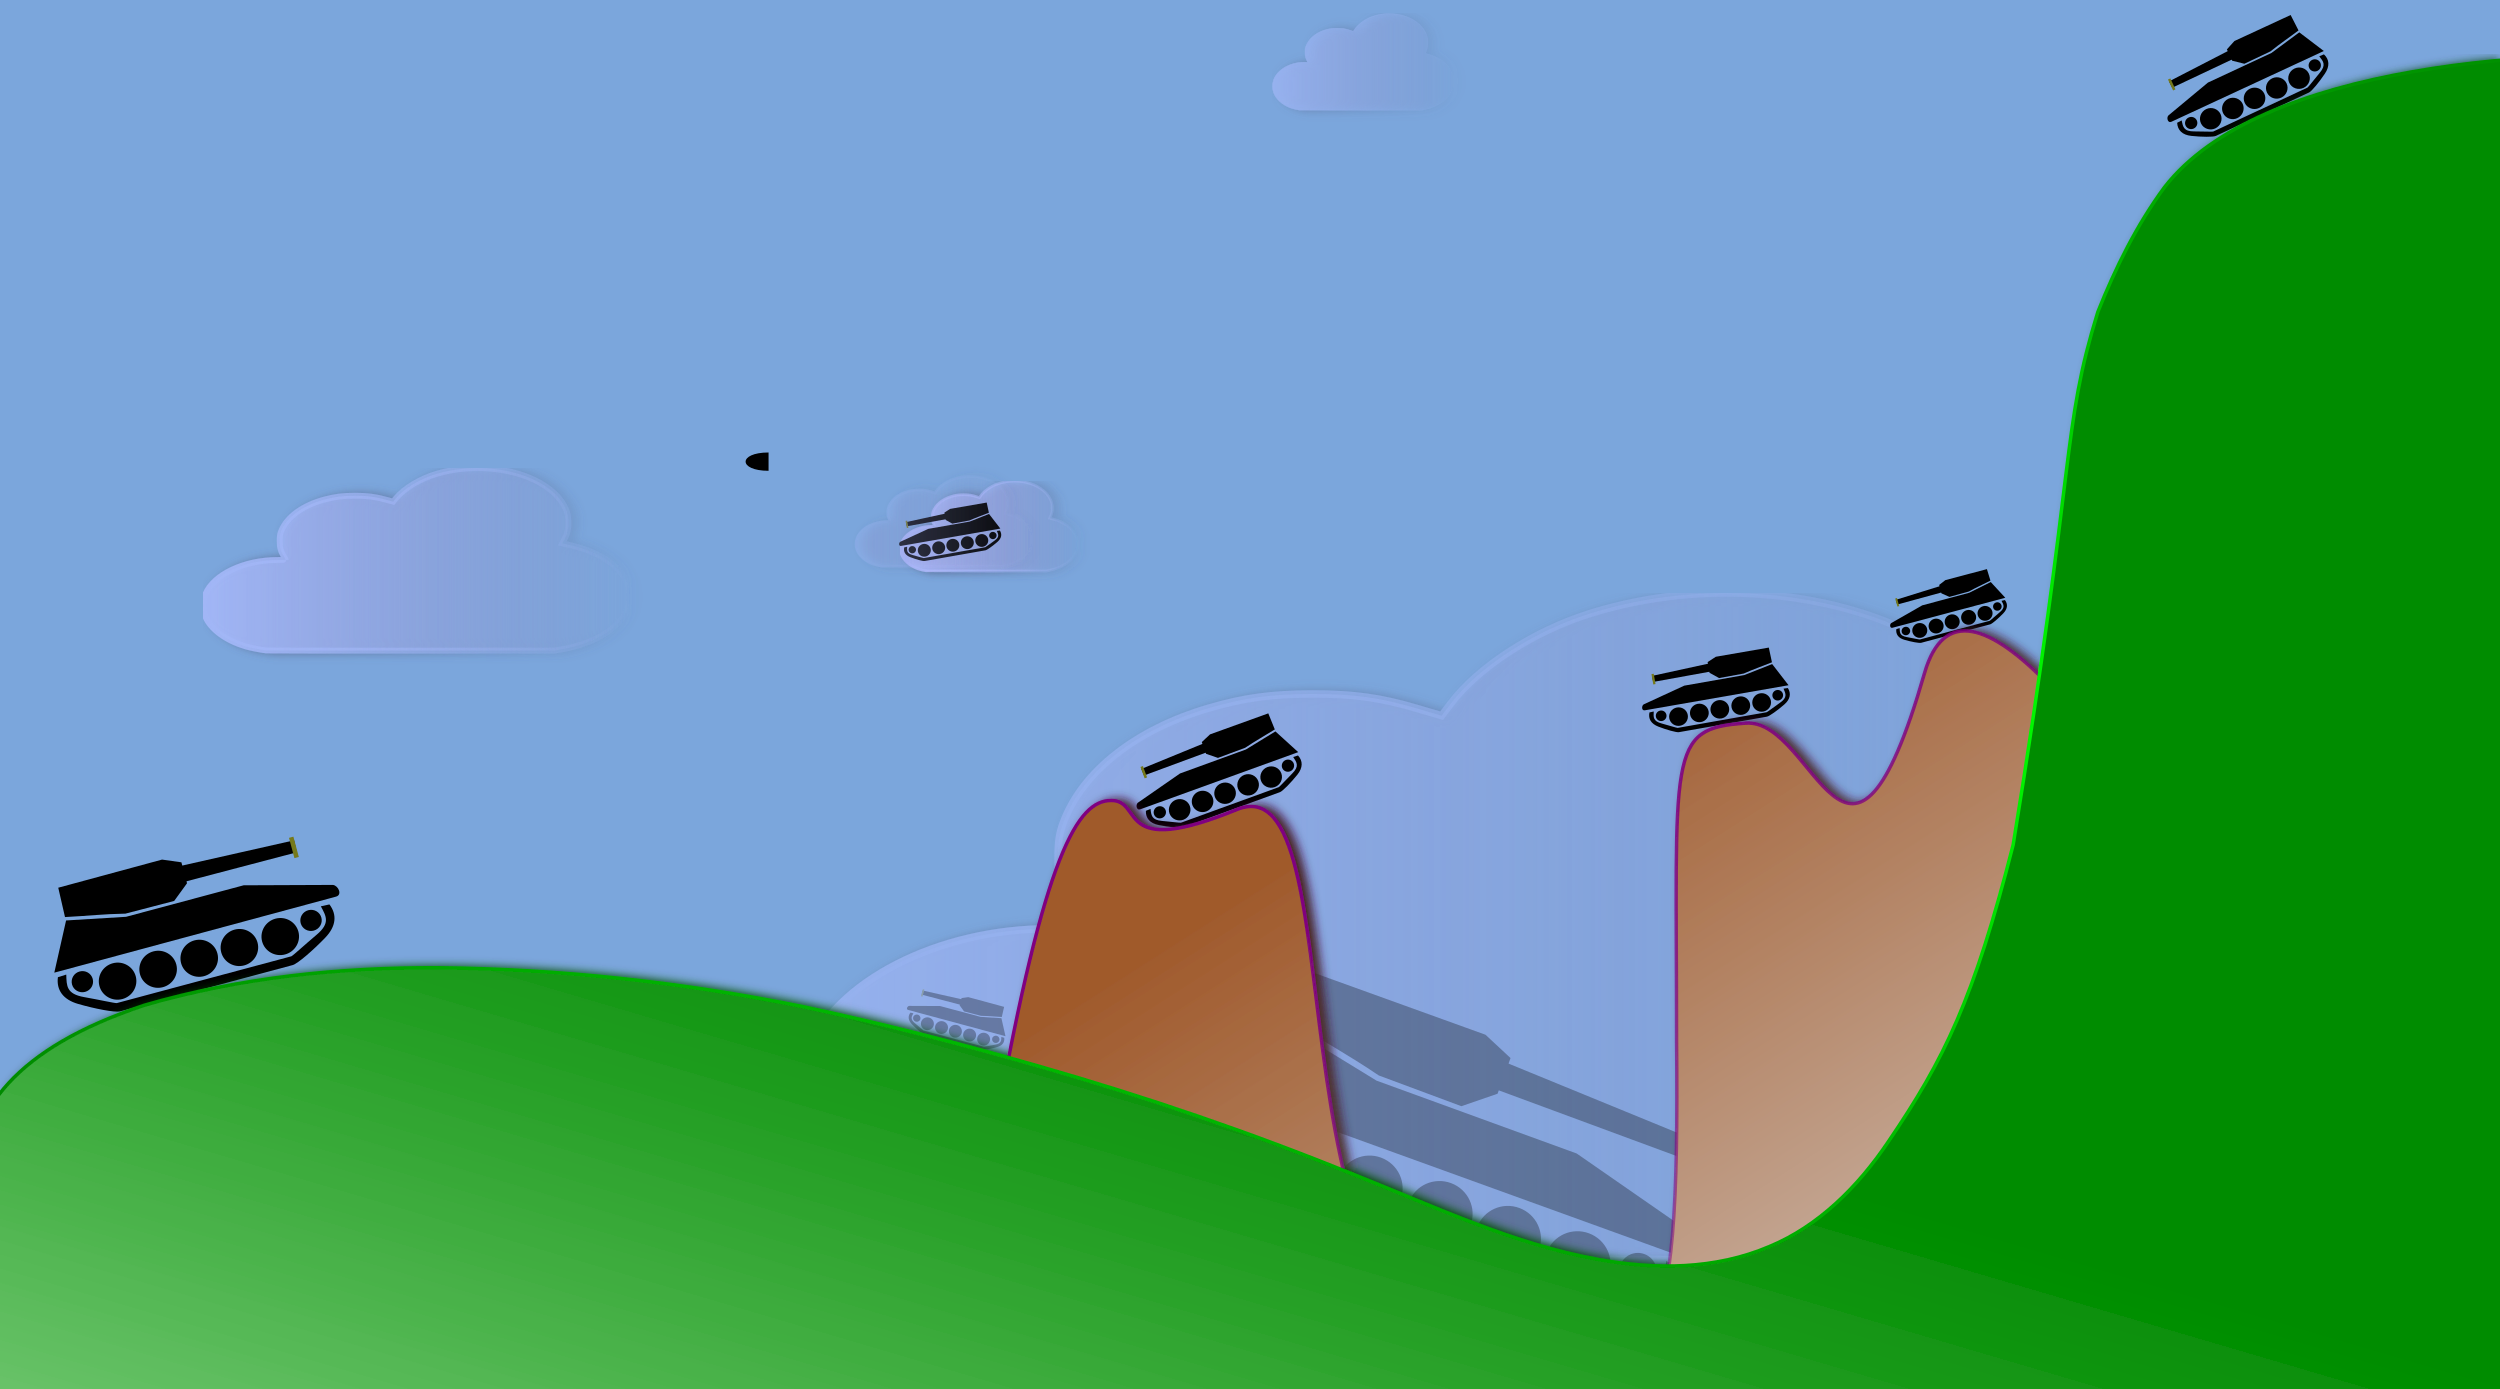
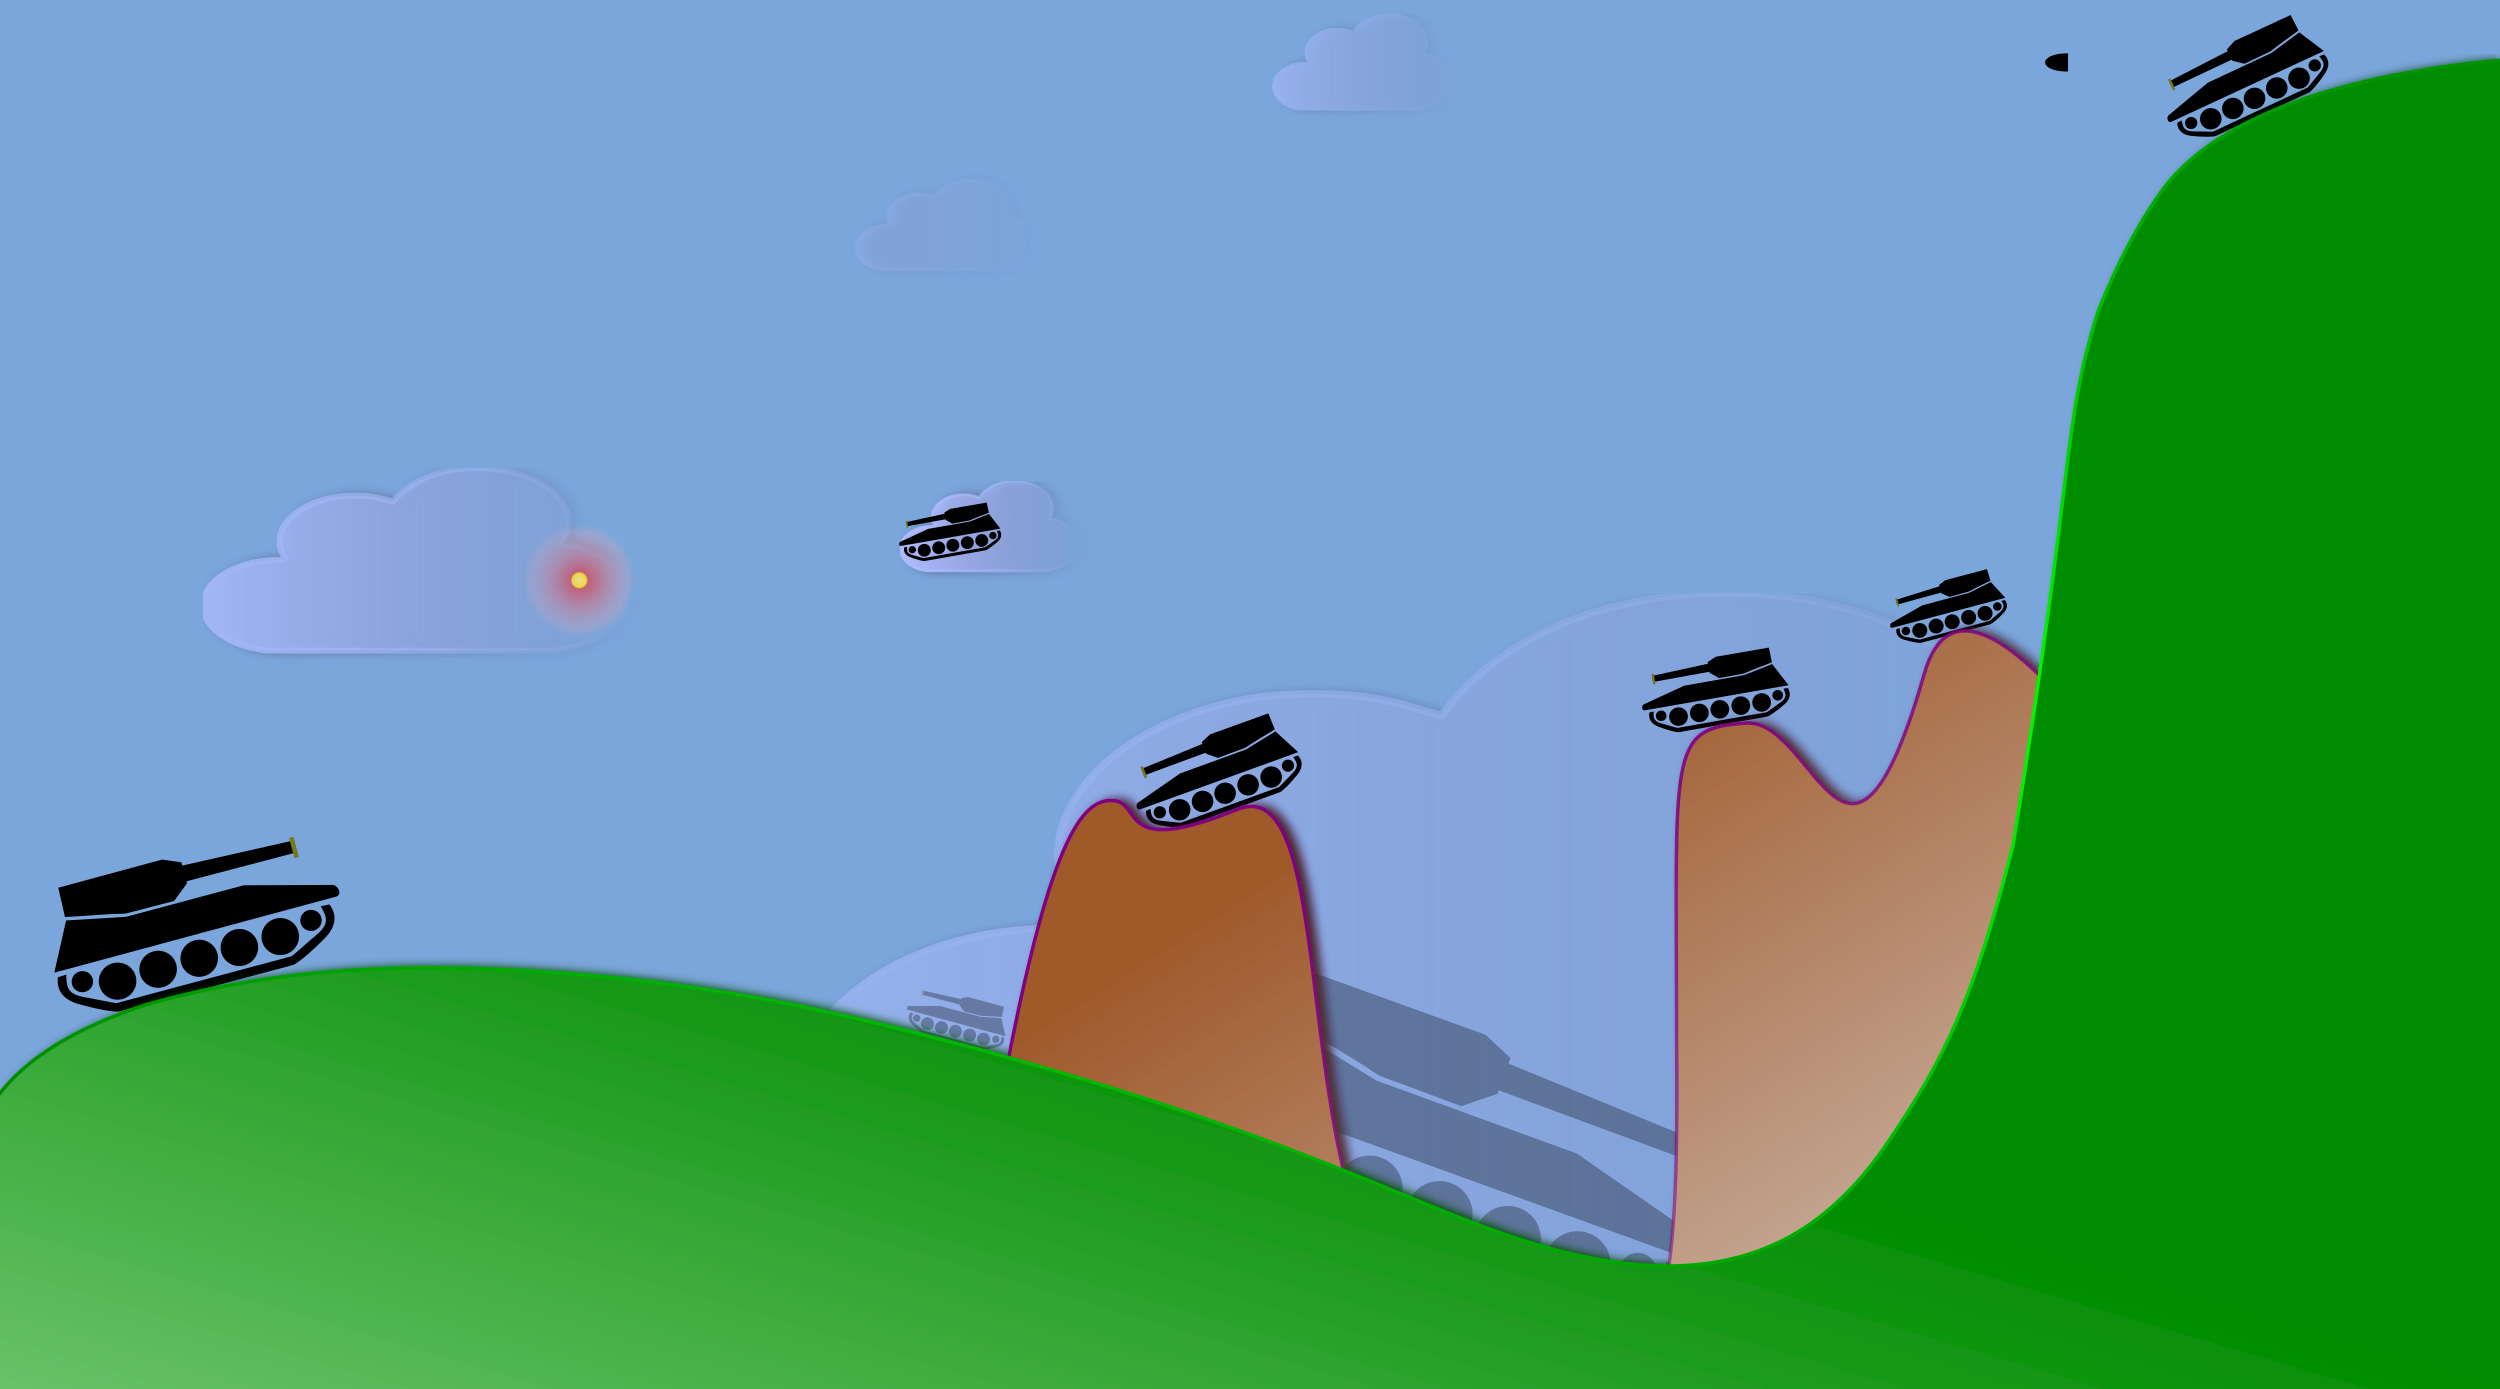
<svg xmlns="http://www.w3.org/2000/svg" xmlns:ns1="http://www.openswatchbook.org/uri/2009/osb" xmlns:xlink="http://www.w3.org/1999/xlink" width="1080" height="600" viewBox="0 0 1080 600" id="svg3434" version="1.1" style="enable-background:new">
  <defs id="defs3436">
+     <linearGradient id="blastGradient" gradientUnits="userSpaceOnUse">
+       <stop style="stop-color:#ffee7a;stop-opacity:1;" offset="0" id="stop5288" />
+       <stop style="stop-color:#ffe326;stop-opacity:1" offset="0.123" id="stop5290" />
+       <stop style="stop-color:#ff1f1f;stop-opacity:0.6" offset="0.156" id="stop5292" />
+       <stop style="stop-color:#ffAAAA;stop-opacity:0.2" offset="0.857" id="stop5294" />
+       <stop style="stop-color:#AAAAAA;stop-opacity:0" offset="1" id="stop5296" />
+     </linearGradient>
+     <marker style="overflow:visible" id="DistanceEnd" refX="0.0" refY="0.0" orient="auto">
+       <g id="g2301" style="stroke:#ffee7a;stroke-opacity:1;fill:#ffee7a;fill-opacity:1">
+         <path style="fill:#ffee7a;stroke:#ffee7a;stroke-width:1.15;stroke-linecap:square;stroke-opacity:1;fill-opacity:1" d="M 0,0 L -2,0" id="path2316" />
+         <path style="fill:#ffee7a;fill-rule:evenodd;stroke:#ffee7a;stroke-opacity:1;fill-opacity:1" d="M 0,0 L -13,4 L -9,0 -13,-4 L 0,0 z " id="path2312" />
+         <path style="fill:#ffee7a;stroke:#ffee7a;stroke-width:1;stroke-linecap:square;stroke-opacity:1;fill-opacity:1" d="M 0,-4 L 0,40" id="path2314" />
+       </g>
+     </marker>
+     <marker orient="auto" refY="0.0" refX="0.0" id="marker4653" style="overflow:visible">
+       <path id="path4655" d="M 0.0,0.0 L 5.0,-5.0 L -12.5,0.0 L 5.0,5.0 L 0.0,0.0 z " style="fill-rule:evenodd;stroke:#ffee7a;stroke-width:1pt;stroke-opacity:1;fill:#ffee7a;fill-opacity:1" transform="scale(0.2) translate(6,0)" />
+     </marker>
+     <marker orient="auto" refY="0.0" refX="0.0" id="Arrow1Send" style="overflow:visible;">
+       <path id="path4328" d="M 0.0,0.0 L 5.0,-5.0 L -12.5,0.0 L 5.0,5.0 L 0.0,0.0 z " style="fill-rule:evenodd;stroke:#ffee7a;stroke-width:1pt;stroke-opacity:1;fill:#ffee7a;fill-opacity:1" transform="scale(0.2) rotate(180) translate(6,0)" />
+     </marker>
+     <marker orient="auto" refY="0.0" refX="0.0" id="Arrow1Sstart" style="overflow:visible">
+       <path id="path4325" d="M 0.0,0.0 L 5.0,-5.0 L -12.5,0.0 L 5.0,5.0 L 0.0,0.0 z " style="fill-rule:evenodd;stroke:#ffee7a;stroke-width:1pt;stroke-opacity:1;fill:#ffee7a;fill-opacity:1" transform="scale(0.2) translate(6,0)" />
+     </marker>
+     <marker orient="auto" refY="0.0" refX="0.0" id="Arrow1Mend" style="overflow:visible;">
+       <path id="path4322" d="M 0.0,0.0 L 5.0,-5.0 L -12.5,0.0 L 5.0,5.0 L 0.0,0.0 z " style="fill-rule:evenodd;stroke:#ffee7a;stroke-width:1pt;stroke-opacity:1;fill:#ffee7a;fill-opacity:1" transform="scale(0.4) rotate(180) translate(10,0)" />
+     </marker>
+     <marker orient="auto" refY="0.0" refX="0.0" id="Arrow1Mstart" style="overflow:visible">
+       <path id="path4319" d="M 0.0,0.0 L 5.0,-5.0 L -12.5,0.0 L 5.0,5.0 L 0.0,0.0 z " style="fill-rule:evenodd;stroke:#ffee7a;stroke-width:1pt;stroke-opacity:1;fill:#ffee7a;fill-opacity:1" transform="scale(0.4) translate(10,0)" />
+     </marker>
+     <marker orient="auto" refY="0.0" refX="0.0" id="Arrow1Lend" style="overflow:visible;">
+       <path id="path4316" d="M 0.0,0.0 L 5.0,-5.0 L -12.5,0.0 L 5.0,5.0 L 0.0,0.0 z " style="fill-rule:evenodd;stroke:#ffee7a;stroke-width:1pt;stroke-opacity:1;fill:#ffee7a;fill-opacity:1" transform="scale(0.8) rotate(180) translate(12.5,0)" />
+     </marker>
+     <marker orient="auto" refY="0.0" refX="0.0" id="Arrow1Lstart" style="overflow:visible">
+       <path id="path4313" d="M 0.0,0.0 L 5.0,-5.0 L -12.5,0.0 L 5.0,5.0 L 0.0,0.0 z " style="fill-rule:evenodd;stroke:#ffee7a;stroke-width:1pt;stroke-opacity:1;fill:#ffee7a;fill-opacity:1" transform="scale(0.8) translate(12.5,0)" />
+     </marker>
    <style type="text/css" id="style4903">
          // 
-           .tank.cloud {
+           .tank-cloud {
            opacity:0.15;
          }
-           .tank.fog {
+           .tank-fog {
            opacity:0.3;
          }
          .arc20 .cannon-group {
            transform: rotate(-20deg);
          }
		// </style>
    <filter id="dropShadow" x="0" y="0" width="2" height="2">
      <feOffset result="offOut" in="SourceGraphic" dx="3" dy="0" id="feOffset5225" />
      <feColorMatrix result="matrixOut" in="offOut" type="matrix" values="0.2 0 0 0 0 0 0.2 0 0 0 0 0 0.2 0 0 0 0 0 1 0" id="feColorMatrix5227" />
      <feGaussianBlur result="blurOut" in="matrixOut" stdDeviation="2" id="feGaussianBlur5229" />
      <feBlend in="SourceGraphic" in2="blurOut" mode="normal" id="feBlend5231" />
    </filter>
    <linearGradient id="linearGradient10802">
      <stop style="stop-color:#aebbff;stop-opacity:1;" offset="0" id="stop10804" />
      <stop style="stop-color:#aebbff;stop-opacity:0;" offset="1" id="stop10806" />
    </linearGradient>
    <linearGradient id="hill1-gradient">
      <stop style="stop-color:#008c00;stop-opacity:1;" offset="0" id="stop4170" />
      <stop style="stop-color:#ddffdd;stop-opacity:1;" offset="1" id="stop4172" />
    </linearGradient>
    <linearGradient id="hill2-gradient">
      <stop style="stop-color:#a05a2c;stop-opacity:1;" offset="0" id="stop8143" />
      <stop style="stop-color:#DDD;stop-opacity:1;" offset="1" id="stop8145" />
    </linearGradient>
    <linearGradient id="linearGradient8133">
      <stop style="stop-color:#800080;stop-opacity:1;" offset="0" id="stop8135" />
      <stop style="stop-color:#800080;stop-opacity:0;" offset="1" id="stop8137" />
    </linearGradient>
-     <marker orient="auto" refY="0" refX="0" id="Arrow1Sstart" style="overflow:visible">
-       <path id="path7152" d="M 0,0 5,-5 -12.5,0 5,5 0,0 Z" style="fill-rule:evenodd;stroke:#000000;stroke-width:1pt" transform="matrix(0.2,0,0,0.2,1.2,0)" />
-     </marker>
-     <marker orient="auto" refY="0" refX="0" id="Arrow1Lstart" style="overflow:visible">
-       <path id="path7140" d="M 0,0 5,-5 -12.5,0 5,5 0,0 Z" style="fill-rule:evenodd;stroke:#000000;stroke-width:1pt" transform="matrix(0.8,0,0,0.8,10,0)" />
-     </marker>
    <linearGradient id="linearGradient5715" ns1:paint="solid">
      <stop style="stop-color:#000000;stop-opacity:1;" offset="0" id="stop5717" />
    </linearGradient>
    <linearGradient id="linearGradient5705" ns1:paint="gradient">
      <stop style="stop-color:#000000;stop-opacity:1;" offset="0" id="stop5707" />
      <stop style="stop-color:#000000;stop-opacity:0;" offset="1" id="stop5709" />
    </linearGradient>
    <linearGradient id="hill1-border">
      <stop style="stop-color:#00ff00;stop-opacity:1;" offset="0" id="stop6716" />
      <stop style="stop-color:#008800;stop-opacity:1;" offset="1" id="stop6718" />
    </linearGradient>
-     <linearGradient xlink:href="#linearGradient8133" id="linearGradient8139" x1="607.207" y1="214.728" x2="851.095" y2="596.157" gradientUnits="userSpaceOnUse" />
-     <linearGradient xlink:href="#hill2-gradient" id="linearGradient8147" x1="607.207" y1="214.728" x2="851.095" y2="596.157" gradientUnits="userSpaceOnUse" />
-     <linearGradient xlink:href="#hill1-gradient" id="linearGradient4174" x1="658.065" y1="344.86" x2="473.438" y2="971.53" gradientUnits="userSpaceOnUse" gradientTransform="translate(2,0)" />
-     <radialGradient xlink:href="#hill1-border" id="radialGradient10125" cx="798.483" cy="182" fx="798.483" fy="182" r="938.177" gradientTransform="matrix(1,0,0,0.3462933,2,118.9748)" gradientUnits="userSpaceOnUse" />
+     <linearGradient xlink:href="#linearGradient8133" id="linearGradient8139" x1="607.207" y1="214.728" x2="851.095" y2="596.157" gradientUnits="userSpaceOnUse" gradientTransform="translate(0,128)" />
+     <linearGradient xlink:href="#hill2-gradient" id="linearGradient8147" x1="607.207" y1="214.728" x2="851.095" y2="596.157" gradientUnits="userSpaceOnUse" gradientTransform="translate(0,128)" />
+     <linearGradient xlink:href="#hill1-gradient" id="linearGradient4174" x1="658.065" y1="344.86" x2="473.438" y2="971.53" gradientUnits="userSpaceOnUse" gradientTransform="translate(2,128)" />
+     <radialGradient xlink:href="#hill1-border" id="radialGradient10125" cx="798.483" cy="182" fx="798.483" fy="182" r="938.177" gradientTransform="matrix(1,0,0,0.3462933,2,246.9748)" gradientUnits="userSpaceOnUse" />
    <linearGradient xlink:href="#linearGradient10802" id="linearGradient10812" x1="301.668" y1="197.699" x2="379.355" y2="197.699" gradientUnits="userSpaceOnUse" gradientTransform="matrix(2.407203,0,0,2.031175,-639.7833,-287.9205)" />
    <linearGradient xlink:href="#linearGradient10802" id="linearGradient10816" x1="301.668" y1="197.699" x2="379.355" y2="197.699" gradientUnits="userSpaceOnUse" gradientTransform="matrix(2.407203,0,0,2.031175,-639.7833,-287.9205)" />
    <linearGradient xlink:href="#linearGradient10802" id="linearGradient10812-6" x1="301.668" y1="197.699" x2="379.355" y2="197.699" gradientUnits="userSpaceOnUse" gradientTransform="matrix(8.135197,0,0,7.416941,-2113.421,-1066.156)" />
    <linearGradient xlink:href="#linearGradient10802" id="linearGradient10816-4" x1="301.668" y1="197.699" x2="379.355" y2="197.699" gradientUnits="userSpaceOnUse" gradientTransform="matrix(8.135197,0,0,7.416941,-2113.421,-1066.156)" />
    <linearGradient xlink:href="#linearGradient10802" id="linearGradient10812-9" x1="301.668" y1="197.699" x2="379.355" y2="197.699" gradientUnits="userSpaceOnUse" gradientTransform="matrix(1.024006,0,0,1.074287,240.2209,-313.6462)" />
    <linearGradient xlink:href="#linearGradient10802" id="linearGradient10816-3" x1="301.668" y1="197.699" x2="379.355" y2="197.699" gradientUnits="userSpaceOnUse" gradientTransform="matrix(1.024006,0,0,1.074287,240.2209,-313.6462)" />
    <linearGradient xlink:href="#linearGradient10802" id="linearGradient10812-7" x1="301.668" y1="197.699" x2="379.355" y2="197.699" gradientUnits="userSpaceOnUse" gradientTransform="translate(67.58998,-100.4654)" />
    <linearGradient xlink:href="#linearGradient10802" id="linearGradient10816-2" x1="301.668" y1="197.699" x2="379.355" y2="197.699" gradientUnits="userSpaceOnUse" gradientTransform="translate(67.58998,-100.4654)" />
    <linearGradient xlink:href="#linearGradient10802" id="linearGradient10812-7-7" x1="301.668" y1="197.699" x2="379.355" y2="197.699" gradientUnits="userSpaceOnUse" gradientTransform="translate(86.78288,-98.4451)" />
    <linearGradient xlink:href="#linearGradient10802" id="linearGradient10816-2-1" x1="301.668" y1="197.699" x2="379.355" y2="197.699" gradientUnits="userSpaceOnUse" gradientTransform="translate(86.78288,-98.4451)" />
-     <linearGradient xlink:href="#linearGradient5705" id="linearGradient4663" gradientUnits="userSpaceOnUse" gradientTransform="matrix(2,0,0,2,-2.84729e-6,550)" x1="4.864502e-008" y1="22.5" x2="1.439" y2="28" />
-     <linearGradient xlink:href="#linearGradient5705" id="linearGradient4858" gradientUnits="userSpaceOnUse" gradientTransform="matrix(2,0,0,2,-6.000003,-45.00002)" x1="4.864502e-008" y1="22.5" x2="1.439" y2="28" />
+     <radialGradient xlink:href="#blastGradient" id="radialBlastGradient" gradientUnits="userSpaceOnUse" cx="0" cy="0" fx="0" fy="0" r="12.5" />
  </defs>
-   <defs>
+   <defs id="defs5172">
    <g class="tank" id="tank-template">
      <path d="m -25.918,12.174 21.744,0.156 7.339,-5.947 0,-9.367 -7.776,-3.302 -46.453,0.13 -0.467,13.003 c 10.068,2.153 16.281,3 25.612,5.328 z" style="display:inline;overflow:visible;visibility:visible;fill:#000000;fill-opacity:1;fill-rule:nonzero;stroke:none;stroke-width:1.1;stroke-linecap:round;stroke-linejoin:miter;stroke-miterlimit:4;stroke-dasharray:none;stroke-dashoffset:0;stroke-opacity:1;marker:none;enable-background:new" id="path5534-1-2" />
      <path d="m 63.863,28.625 -126.071,0.222 10.751,-20.458 25.427,5.178 52.606,0 37.286,9.823 c 2.197,0.875 2.925,5.235 0,5.235 z" style="display:inline;overflow:visible;visibility:visible;fill:#000000;fill-opacity:1;fill-rule:nonzero;stroke:none;stroke-width:1.1;stroke-linecap:round;stroke-linejoin:miter;stroke-miterlimit:4;stroke-dasharray:none;stroke-dashoffset:0;stroke-opacity:1;marker:none;enable-background:new" id="path5536-3-0" />
      <path d="m 27.993,39.052 c 0,4.412 3.624,7.992 8.101,8.003 4.477,0.013 8.119,-3.551 8.142,-7.963 0.024,-4.412 -3.583,-8.01 -8.06,-8.043 -4.477,-0.035 -8.137,3.511 -8.182,7.923" style="fill:#000000;fill-opacity:1;stroke-width:1.1;stroke-miterlimit:4;stroke-dasharray:none;enable-background:new" id="path1874-3-0" />
      <path d="m 9.714,39.052 c 0,4.412 3.624,7.992 8.101,8.003 4.477,0.013 8.119,-3.551 8.142,-7.963 0.024,-4.412 -3.583,-8.01 -8.06,-8.043 -4.477,-0.035 -8.137,3.511 -8.182,7.923" style="fill:#000000;fill-opacity:1;fill-rule:evenodd;stroke:none;stroke-width:1.1;stroke-linecap:butt;stroke-linejoin:miter;stroke-miterlimit:4;stroke-dasharray:none;stroke-opacity:1;enable-background:new" id="path1876-2-7" />
      <path d="m -8.245,39.052 c 0,4.412 3.624,7.992 8.101,8.003 4.477,0.013 8.119,-3.551 8.142,-7.963 0.024,-4.412 -3.583,-8.01 -8.06,-8.043 -4.477,-0.035 -8.137,3.511 -8.182,7.923" style="fill:#000000;fill-opacity:1;fill-rule:evenodd;stroke:none;stroke-width:1.1;stroke-linecap:butt;stroke-linejoin:miter;stroke-miterlimit:4;stroke-dasharray:none;stroke-opacity:1;enable-background:new" id="path1880-3-8" />
      <path d="m -26.631,39.052 c 0,4.412 3.624,7.992 8.101,8.003 4.477,0.013 8.119,-3.551 8.142,-7.963 0.024,-4.412 -3.583,-8.01 -8.06,-8.043 -4.477,-0.035 -8.137,3.511 -8.182,7.923" style="fill:#000000;fill-opacity:1;fill-rule:evenodd;stroke:none;stroke-width:1.1;stroke-linecap:butt;stroke-linejoin:miter;stroke-miterlimit:4;stroke-dasharray:none;stroke-opacity:1;enable-background:new" id="path3511-3-1" />
      <path d="m -44.875,39.471 c 0,4.412 3.624,7.992 8.101,8.003 4.477,0.013 8.119,-3.551 8.142,-7.963 0.024,-4.412 -3.583,-8.01 -8.06,-8.043 -4.477,-0.031 -8.137,3.511 -8.182,7.923" style="fill:#000000;fill-opacity:1;fill-rule:evenodd;stroke:none;stroke-width:1.1;stroke-linecap:butt;stroke-linejoin:miter;stroke-miterlimit:4;stroke-dasharray:none;stroke-opacity:1;enable-background:new" id="path1884-2-2" />
      <path d="m -56.135,35.751 c 0,2.515 2.066,4.556 4.618,4.562 2.552,0.008 4.628,-2.024 4.641,-4.539 0.013,-2.515 -2.042,-4.566 -4.594,-4.585 -2.552,-0.021 -4.638,2.001 -4.664,4.516" style="fill:#000000;fill-opacity:1;fill-rule:evenodd;stroke:none;stroke-width:1.1;stroke-linecap:butt;stroke-linejoin:miter;stroke-miterlimit:4;stroke-dasharray:none;stroke-opacity:1;enable-background:new" id="path1886-6-2" />
      <path d="m 46.13,35.751 c 0,2.515 2.066,4.556 4.618,4.562 2.552,0.008 4.628,-2.024 4.641,-4.539 0.012,-2.515 -2.042,-4.566 -4.594,-4.585 -2.552,-0.021 -4.638,2.001 -4.664,4.516" style="fill:#000000;fill-opacity:1;fill-rule:evenodd;stroke:none;stroke-width:1.1;stroke-linecap:butt;stroke-linejoin:miter;stroke-miterlimit:4;stroke-dasharray:none;stroke-opacity:1;enable-background:new" id="path1888-4-9" />
      <g class="cannon-group nohit" style="display:inline" id="g4982">
        <path d="m 52.646,0.442 -0.204,5.298 -52.772,-0.259 0.274,-7.145 52.701,2.105 z" style="display:inline;overflow:visible;visibility:visible;fill:#000000;fill-opacity:1;fill-rule:nonzero;stroke:none;stroke-width:1.1;stroke-linecap:round;stroke-linejoin:miter;stroke-miterlimit:4;stroke-dasharray:none;stroke-dashoffset:0;stroke-opacity:1;marker:none;enable-background:new" class="cannon" id="path4984" />
        <rect y="-1.165" x="50.793" id="rect4986" style="fill:#75791b;fill-opacity:1;stroke:#7a7a39;stroke-width:0;stroke-linecap:round;stroke-linejoin:round;stroke-miterlimit:4;stroke-dasharray:none;stroke-dashoffset:0;stroke-opacity:1;enable-background:new" class="cannon-tip" width="1.968" height="9.075" />
      </g>
      <path d="m 56.436,30.965 3.787,0.171 c 2.109,5.17 0.352,9.9 -5.445,13.402 -6.533,3.946 -14.382,7.746 -16.656,7.804 l -77.24,0.023 c -2.274,-0.059 -10.123,-3.858 -16.656,-7.804 -5.797,-3.502 -7.553,-8.244 -5.445,-13.414 l 3.787,-0.158 c -1.139,4.837 -2.123,8.102 4.974,11.414 5.809,2.711 11.949,5.938 12.906,6.134 l 78.106,-0.01 c 0.957,-0.196 7.085,-3.435 12.894,-6.146 7.097,-3.312 6.126,-6.577 4.987,-11.414 z" style="display:inline;overflow:visible;visibility:visible;fill:#000000;fill-opacity:1;fill-rule:nonzero;stroke:none;stroke-width:1.1;stroke-linecap:round;stroke-linejoin:miter;stroke-miterlimit:4;stroke-dasharray:none;stroke-dashoffset:0;stroke-opacity:1;marker:none;enable-background:new" class="wheel-chain" id="path4871-9" />
    </g>
-     <g id="projectile-template" transform="rotate(param(rotate))">
-       <path id="path5060" x="param(rotate)" d="m 4.956,-3.956 0,7.913 c -13.217,0 -13.217,-7.913 0,-7.913 z" style="fill:param(base);fill-opacity:1;fill-rule:evenodd;stroke:param(base);stroke-width:2.087px;stroke-linecap:butt;stroke-linejoin:miter;stroke-opacity:1;enable-background:new" />
+     <g id="projectile-template">
+       <path id="path5060" d="m 4.956,-3.956 0,7.913 c -13.217,0 -13.217,-7.913 0,-7.913 z" style="fill-opacity:1;fill-rule:evenodd;stroke-width:2.087px;stroke-linecap:butt;stroke-linejoin:miter;stroke-opacity:1;enable-background:new" />
+     </g>
+     <g class="nohit" id="explosion-template">
+       <circle style="opacity:1;fill:url(#radialBlastGradient);fill-opacity:1;fill-rule:nonzero;stroke:none;stroke-width:2.5;stroke-linecap:butt;stroke-linejoin:miter;stroke-miterlimit:4;stroke-dasharray:5, 5;stroke-dashoffset:0;stroke-opacity:1" class="nohit fade" cx="0" cy="0" id="ellipse5436" r="12.5" />
    </g>
  </defs>
-   <g id="sky-layer" style="display:inline">
-     <rect style="opacity:1;fill:#7ba6dc;fill-opacity:1;fill-rule:nonzero;stroke:none;stroke-width:8.448;stroke-linecap:butt;stroke-linejoin:bevel;stroke-miterlimit:4;stroke-dasharray:none;stroke-dashoffset:0;stroke-opacity:1" id="sky" class="nohit" width="1080" height="600" x="7.6293945e-006" y="-7.6293945e-006" />
+   <g id="sky" style="display:inline">
+     <rect style="opacity:1;fill:#7ba6dc;fill-opacity:1;fill-rule:nonzero;stroke:none;stroke-width:8.448;stroke-linecap:butt;stroke-linejoin:bevel;stroke-miterlimit:4;stroke-dasharray:none;stroke-dashoffset:0;stroke-opacity:1" id="sky-background" class="nohit" width="1080" height="600" x="7.6293945e-006" y="-7.6293945e-006" />
+     <use xlink:href="#explosion-template" class="explosion nohit" id="explosion1" transform="matrix(2,0,0,2,250.2619,250.6703)" />
    <path style="display:inline;opacity:0.516;fill:url(#linearGradient10812-6);fill-opacity:1;fill-rule:nonzero;stroke:url(#linearGradient10816-4);stroke-width:3.183;stroke-linecap:butt;stroke-linejoin:miter;stroke-miterlimit:4;stroke-dasharray:none;stroke-dashoffset:0;stroke-opacity:1;filter:url(#dropShadow);enable-background:new" d="m 437.52,543.884 c -7.666,-0.898 -24.112,-4.427 -30.733,-6.595 -28.634,-9.376 -50.663,-27.058 -58.26,-46.765 -4.26,-11.051 -4.228,-24.355 0.087,-35.548 11.911,-30.896 56.534,-53.757 104.93,-53.757 6.724,0 12.225,-0.225 12.225,-0.499 0,-0.274 -1.092,-2.487 -2.426,-4.917 -4.947,-9.007 -6.275,-14.204 -6.276,-24.553 -5.1e-4,-7.79 0.485,-11.123 2.337,-16.038 8.307,-22.047 31.398,-40.154 62.93,-49.346 15.206,-4.433 27.132,-6.054 44.616,-6.066 17.848,-0.015 29.411,1.588 45.182,6.25 l 10.643,3.146 3.893,-5.153 c 12.011,-15.899 35.913,-31.39 60.121,-38.964 76.716,-24.003 166.281,2.563 188.003,55.763 2.653,6.497 3.266,9.557 3.682,18.363 0.564,11.958 -0.976,19.645 -5.969,29.792 l -2.93,5.954 4.311,0.998 c 29.515,6.836 50.189,16.139 66.914,30.111 11.18,9.34 19.455,20.708 24.42,33.552 2.603,6.732 3.575,22.249 1.889,30.156 -7.321,34.333 -44.501,61.882 -97.336,72.121 l -11.093,2.15 -209.04,0.102 c -114.972,0.059 -210.427,-0.059 -212.122,-0.258 z" id="cloud-4-big" class="nohit" />
    <path transform="translate(0,128)" style="enable-background:new;display:inline;filter:url(#dropShadow);opacity:0.753;fill:url(#linearGradient10812);fill-opacity:1;fill-rule:nonzero;stroke:url(#linearGradient10816);stroke-width:2.512;stroke-linecap:butt;stroke-linejoin:miter;stroke-miterlimit:4;stroke-dasharray:none;stroke-dashoffset:0;stroke-opacity:1" d="m 115.04,152.999 c -2.268,-0.246 -7.135,-1.212 -9.094,-1.806 -8.473,-2.568 -14.991,-7.41 -17.239,-12.807 -1.261,-3.026 -1.251,-6.67 0.026,-9.735 3.524,-8.461 16.728,-14.722 31.049,-14.722 1.989,0 3.617,-0.061 3.617,-0.137 0,-0.075 -0.323,-0.681 -0.718,-1.346 -1.464,-2.467 -1.857,-3.89 -1.857,-6.724 -1.5e-4,-2.133 0.143,-3.046 0.692,-4.392 2.458,-6.038 9.291,-10.996 18.621,-13.514 4.499,-1.214 8.028,-1.658 13.202,-1.661 5.281,-0.004 8.703,0.435 13.369,1.712 l 3.149,0.862 1.152,-1.411 c 3.554,-4.354 10.627,-8.596 17.79,-10.671 22.7,-6.573 49.203,0.702 55.63,15.271 0.785,1.779 0.967,2.617 1.09,5.029 0.167,3.275 -0.289,5.38 -1.766,8.159 l -0.867,1.631 1.276,0.273 c 8.734,1.872 14.851,4.42 19.8,8.246 3.308,2.558 5.757,5.671 7.226,9.188 0.77,1.844 1.058,6.093 0.559,8.258 -2.166,9.402 -13.168,16.947 -28.802,19.751 l -3.283,0.589 -61.855,0.028 c -34.02,0.016 -62.265,-0.016 -62.767,-0.071 z" id="cloud-1" class="nohit" />
    <path transform="translate(0,128)" style="enable-background:new;display:inline;filter:url(#dropShadow);opacity:0.538;fill:url(#linearGradient10812-9);fill-opacity:1;fill-rule:nonzero;stroke:url(#linearGradient10816-3);stroke-width:0.215;stroke-linecap:butt;stroke-linejoin:miter;stroke-miterlimit:4;stroke-dasharray:none;stroke-dashoffset:0;stroke-opacity:1" d="m 561.317,-80.444 c -0.965,-0.13 -3.035,-0.641 -3.869,-0.955 -3.604,-1.358 -6.377,-3.919 -7.333,-6.774 -0.536,-1.601 -0.532,-3.528 0.011,-5.149 1.499,-4.475 7.116,-7.786 13.208,-7.786 0.846,0 1.539,-0.033 1.539,-0.072 0,-0.04 -0.137,-0.36 -0.305,-0.712 -0.623,-1.305 -0.79,-2.057 -0.79,-3.556 -6e-5,-1.128 0.061,-1.611 0.294,-2.323 1.046,-3.193 3.952,-5.816 7.921,-7.147 1.914,-0.642 3.415,-0.877 5.616,-0.879 2.247,-0.002 3.702,0.23 5.687,0.905 l 1.34,0.456 0.49,-0.746 c 1.512,-2.303 4.52,-4.547 7.568,-5.644 9.657,-3.477 20.93,0.371 23.665,8.077 0.334,0.941 0.411,1.384 0.463,2.66 0.071,1.732 -0.123,2.845 -0.751,4.315 l -0.369,0.862 0.543,0.145 c 3.715,0.99 6.317,2.338 8.423,4.361 1.407,1.353 2.449,2.999 3.074,4.86 0.328,0.975 0.45,3.223 0.238,4.368 -0.921,4.973 -5.601,8.963 -12.252,10.446 l -1.396,0.311 -26.313,0.015 c -14.472,0.009 -26.487,-0.009 -26.701,-0.037 z" id="cloud-2" class="nohit" />
    <path transform="translate(0,128)" style="enable-background:new;display:inline;filter:url(#dropShadow);opacity:1;fill:url(#linearGradient10812-7-7);fill-opacity:1;fill-rule:nonzero;stroke:url(#linearGradient10816-2-1);stroke-width:1.136;stroke-linecap:butt;stroke-linejoin:miter;stroke-miterlimit:4;stroke-dasharray:none;stroke-dashoffset:0;stroke-opacity:1" d="m 400.351,118.631 c -0.942,-0.121 -2.964,-0.597 -3.778,-0.889 -3.52,-1.264 -6.228,-3.648 -7.161,-6.305 -0.524,-1.49 -0.52,-3.284 0.011,-4.793 1.464,-4.166 6.949,-7.248 12.898,-7.248 0.826,0 1.503,-0.03 1.503,-0.067 0,-0.037 -0.134,-0.335 -0.298,-0.663 -0.608,-1.214 -0.771,-1.915 -0.771,-3.31 -7e-5,-1.05 0.06,-1.5 0.287,-2.162 1.021,-2.972 3.86,-5.414 7.736,-6.653 1.869,-0.598 3.335,-0.816 5.484,-0.818 2.194,-0.002 3.615,0.214 5.554,0.843 l 1.308,0.424 0.479,-0.695 c 1.476,-2.144 4.415,-4.232 7.39,-5.253 9.43,-3.236 20.44,0.346 23.11,7.518 0.326,0.876 0.402,1.289 0.453,2.476 0.069,1.612 -0.12,2.649 -0.734,4.017 l -0.36,0.803 0.53,0.135 c 3.628,0.922 6.169,2.176 8.225,4.06 1.374,1.259 2.391,2.792 3.002,4.524 0.32,0.908 0.439,3 0.232,4.066 -0.9,4.629 -5.47,8.343 -11.965,9.724 l -1.364,0.29 -25.696,0.014 c -14.133,0.008 -25.866,-0.008 -26.075,-0.035 z" id="cloud-3a" class="nohit" />
  </g>
-   <g id="sprites" height="100%" width="100%" style="display:inline;">
-     <use xlink:href="#projectile-template" class="projectile" transform="translate(327.0629,199.4297)" id="projectile1">
-       <param name="rotate" value="-135" />
-       <param name="base" value="brown" />
-     </use>
-     <use xlink:href="#tank-template" x="0" y="0" id="player" class="usertank" transform="matrix(0.9659258,-0.258819,0.258819,0.9659258,76.08177,376.2198)" width="100%" height="100%" style="" />
-     <use xlink:href="#tank-template" class="arc20" id="enemy1" transform="matrix(-0.4924039,0.08682409,0.08682409,0.4924039,739.5117,287.2144)" x="0" y="0" width="100%" height="100%" style="" />
+   <g id="sprites" style="display:inline;">
+     <use xlink:href="#projectile-template" class="projectile" transform="translate(888.4367,26.96464)" id="projectile1" x="0" y="0" width="100%" height="100%" />
+     <use xlink:href="#tank-template" x="0" y="0" id="player" class="tank usertank" transform="matrix(0.9659258,-0.258819,0.258819,0.9659258,76.08177,376.2198)" width="100%" height="100%" style="" />
+     <use xlink:href="#tank-template" class="tank arc20" id="enemy1" transform="matrix(-0.4924039,0.08682409,0.08682409,0.4924039,739.5117,287.2144)" x="0" y="0" width="100%" height="100%" style="" />
    <use xlink:href="#tank-template" id="enemy2" class="tank" transform="matrix(-0.541263,0.1970036,0.1970036,0.541263,521.4734,321.5637)" x="0" y="0" width="100%" height="100%" style="" />
    <use style="enable-background:new" xlink:href="#tank-template" id="enemy1-8" class="tank" transform="matrix(-0.3863703,0.1035276,0.1035276,0.3863703,839.2525,253.5238)" x="0" y="0" width="100%" height="100%" />
-     <use style="enable-background:new" xlink:href="#tank-template" id="enemy2-9-large" class="tank fog" transform="matrix(1.644086,0.5983985,-0.5983985,1.644086,645.5568,460.1032)" x="0" y="0" width="100%" height="100%" />
+     <use style="enable-background:new" xlink:href="#tank-template" id="enemy2-9-large" class="tank tank-fog" transform="matrix(1.644086,0.5983985,-0.5983985,1.644086,645.5568,460.1032)" x="0" y="0" width="100%" height="100%" />
    <use style="enable-background:new" xlink:href="#tank-template" id="enemy2-5" class="tank" transform="matrix(-0.5220333,0.2434281,0.2434281,0.5220333,964.3932,22.12192)" x="0" y="0" width="100%" height="100%" />
-     <use style="display:inline;enable-background:new" xlink:href="#tank-template" id="enemy2-2" class="tank fog" transform="matrix(-0.333824,-0.08944786,-0.08944786,0.333824,416.1853,432.4495)" x="0" y="0" width="100%" height="100%" />
-     <use style="display:inline;enable-background:new;" xlink:href="#tank-template" id="enemy2-2-7-cloud" class="tank cloud" transform="matrix(-0.3403496,0.06001281,0.06001281,0.3403496,409.2422,222.2617)" x="0" y="0" width="100%" height="100%" />
+     <use style="display:inline;enable-background:new" xlink:href="#tank-template" id="enemy2-2" class="tank tank-fog" transform="matrix(-0.333824,-0.08944786,-0.08944786,0.333824,416.1853,432.4495)" x="0" y="0" width="100%" height="100%" />
+     <use style="display:inline;enable-background:new;" xlink:href="#tank-template" id="enemy2-2-7-cloud" class="tank tank-cloud" transform="matrix(-0.3403496,0.06001281,0.06001281,0.3403496,409.2422,222.2617)" x="0" y="0" width="100%" height="100%" />
  </g>
-   <g id="layer1" transform="translate(0,128)" style="display:inline;filter:url(#dropShadow)">
+   <g id="layer1" transform1="translate(0,128)" style="display:inline;filter:url(#dropShadow)">
    <path style="opacity:0.228;fill:url(#linearGradient10812-7);fill-opacity:1;fill-rule:nonzero;stroke:url(#linearGradient10816-2);stroke-width:1.136;stroke-linecap:butt;stroke-linejoin:miter;stroke-miterlimit:4;stroke-dasharray:none;stroke-dashoffset:0;stroke-opacity:1" d="m 381.158,116.611 c -0.942,-0.121 -2.964,-0.597 -3.778,-0.889 -3.52,-1.264 -6.228,-3.648 -7.161,-6.305 -0.524,-1.49 -0.52,-3.284 0.011,-4.793 1.464,-4.166 6.949,-7.248 12.898,-7.248 0.826,0 1.503,-0.03 1.503,-0.067 0,-0.037 -0.134,-0.335 -0.298,-0.663 -0.608,-1.214 -0.771,-1.915 -0.771,-3.31 -7e-5,-1.05 0.06,-1.5 0.287,-2.162 1.021,-2.972 3.86,-5.414 7.736,-6.653 1.869,-0.598 3.335,-0.816 5.484,-0.818 2.194,-0.002 3.615,0.214 5.554,0.843 l 1.308,0.424 0.479,-0.695 c 1.476,-2.144 4.415,-4.232 7.39,-5.253 9.43,-3.236 20.44,0.346 23.11,7.518 0.326,0.876 0.402,1.289 0.453,2.476 0.069,1.612 -0.12,2.649 -0.734,4.017 l -0.36,0.803 0.53,0.135 c 3.628,0.922 6.169,2.176 8.225,4.06 1.374,1.259 2.391,2.792 3.002,4.524 0.32,0.908 0.439,3 0.232,4.066 -0.9,4.629 -5.47,8.343 -11.965,9.724 l -1.364,0.29 -25.696,0.014 c -14.133,0.008 -25.866,-0.008 -26.075,-0.035 z" id="cloud-3b" class="nohit" />
-     <path style="fill:url(#linearGradient8147);fill-opacity:1;fill-rule:evenodd;stroke:url(#linearGradient8139);stroke-width:1.5;stroke-linecap:butt;stroke-linejoin:miter;stroke-miterlimit:4;stroke-dasharray:none;stroke-opacity:1" d="m 265.805,536.152 c 124.258,3.93 142.826,-56.989 164.25,-176.862 21.424,-119.873 35.706,-141.49 49.989,-141.49 14.283,0 1.428,25.547 54.274,3.93 52.846,-21.616 11.426,225.99 105.691,231.886 76.914,31.465 85.636,6.606 84.267,-131.664 0,-125.769 -4.365,-135.308 29.993,-137.559 29.993,-1.965 44.276,92.361 77.126,-21.616 32.85,-113.978 258.515,343.898 258.515,343.898 z" id="hill2" />
-     <path style="fill:url(#linearGradient4174);fill-opacity:1;fill-rule:evenodd;stroke:url(#radialGradient10125);stroke-width:1.5;stroke-linecap:butt;stroke-linejoin:miter;stroke-miterlimit:4;stroke-dasharray:none;stroke-opacity:1" d="m 1181.361,-102.877 c -84.246,-5.817 -205.25,2.966 -246.262,55.71 -11.988,16.268 -21.198,34.802 -28.826,53.915 -15.775,51.137 -9.171,62.113 -36.597,230.217 -16.974,66.733 -29.727,92.622 -53.922,128.233 -13.131,19.558 -30.34,36.59 -51.283,45.255 -23.473,10.08 -49.465,10.064 -74.034,5.642 C 654.079,409.586 620.057,393.455 585.642,379.737 540.768,361.39 494.979,345.805 448.649,332.537 414.98,322.883 381.08,314.135 346.911,306.883 295.004,296.322 242.258,290.601 189.464,290.064 146.712,289.861 103.766,294.246 62.391,306.262 -51.007,344.018 -7.361,413.304 -2.706,476.032 L 1222.51,473.888 c 1.795,-177.963 49.36,-581.635 -41.149,-576.765 z" id="hill1" />
+     <path style="fill:url(#linearGradient8147);fill-opacity:1;fill-rule:evenodd;stroke:url(#linearGradient8139);stroke-width:1.5;stroke-linecap:butt;stroke-linejoin:miter;stroke-miterlimit:4;stroke-dasharray:none;stroke-opacity:1" d="m 265.805,664.152 c 124.258,3.93 142.826,-56.989 164.25,-176.862 21.424,-119.873 35.706,-141.49 49.989,-141.49 14.283,0 1.428,25.547 54.274,3.93 52.846,-21.616 11.426,225.99 105.691,231.886 76.914,31.465 85.636,6.606 84.267,-131.664 0,-125.769 -4.365,-135.308 29.993,-137.559 29.993,-1.965 44.276,92.361 77.126,-21.616 32.85,-113.978 258.515,343.898 258.515,343.898 z" id="hill2" />
+     <path style="fill:url(#linearGradient4174);fill-opacity:1;fill-rule:evenodd;stroke:url(#radialGradient10125);stroke-width:1.5;stroke-linecap:butt;stroke-linejoin:miter;stroke-miterlimit:4;stroke-dasharray:none;stroke-opacity:1" d="m 1181.361,25.123 c -84.246,-5.817 -205.25,2.966 -246.262,55.71 -11.988,16.268 -21.198,34.802 -28.826,53.915 -15.775,51.137 -9.171,62.113 -36.597,230.217 -16.974,66.733 -29.727,92.622 -53.922,128.233 -13.131,19.558 -30.34,36.59 -51.283,45.255 -23.473,10.08 -49.465,10.064 -74.034,5.642 C 654.079,537.586 620.057,521.455 585.642,507.737 540.768,489.39 494.979,473.805 448.649,460.537 414.98,450.883 381.08,442.135 346.911,434.883 295.004,424.322 242.258,418.601 189.464,418.064 146.712,417.861 103.766,422.246 62.391,434.262 -51.007,472.018 -7.361,541.304 -2.706,604.032 L 1222.51,601.888 c 1.795,-177.963 49.36,-581.635 -41.149,-576.765 z" id="hill1" />
  </g>
</svg>
